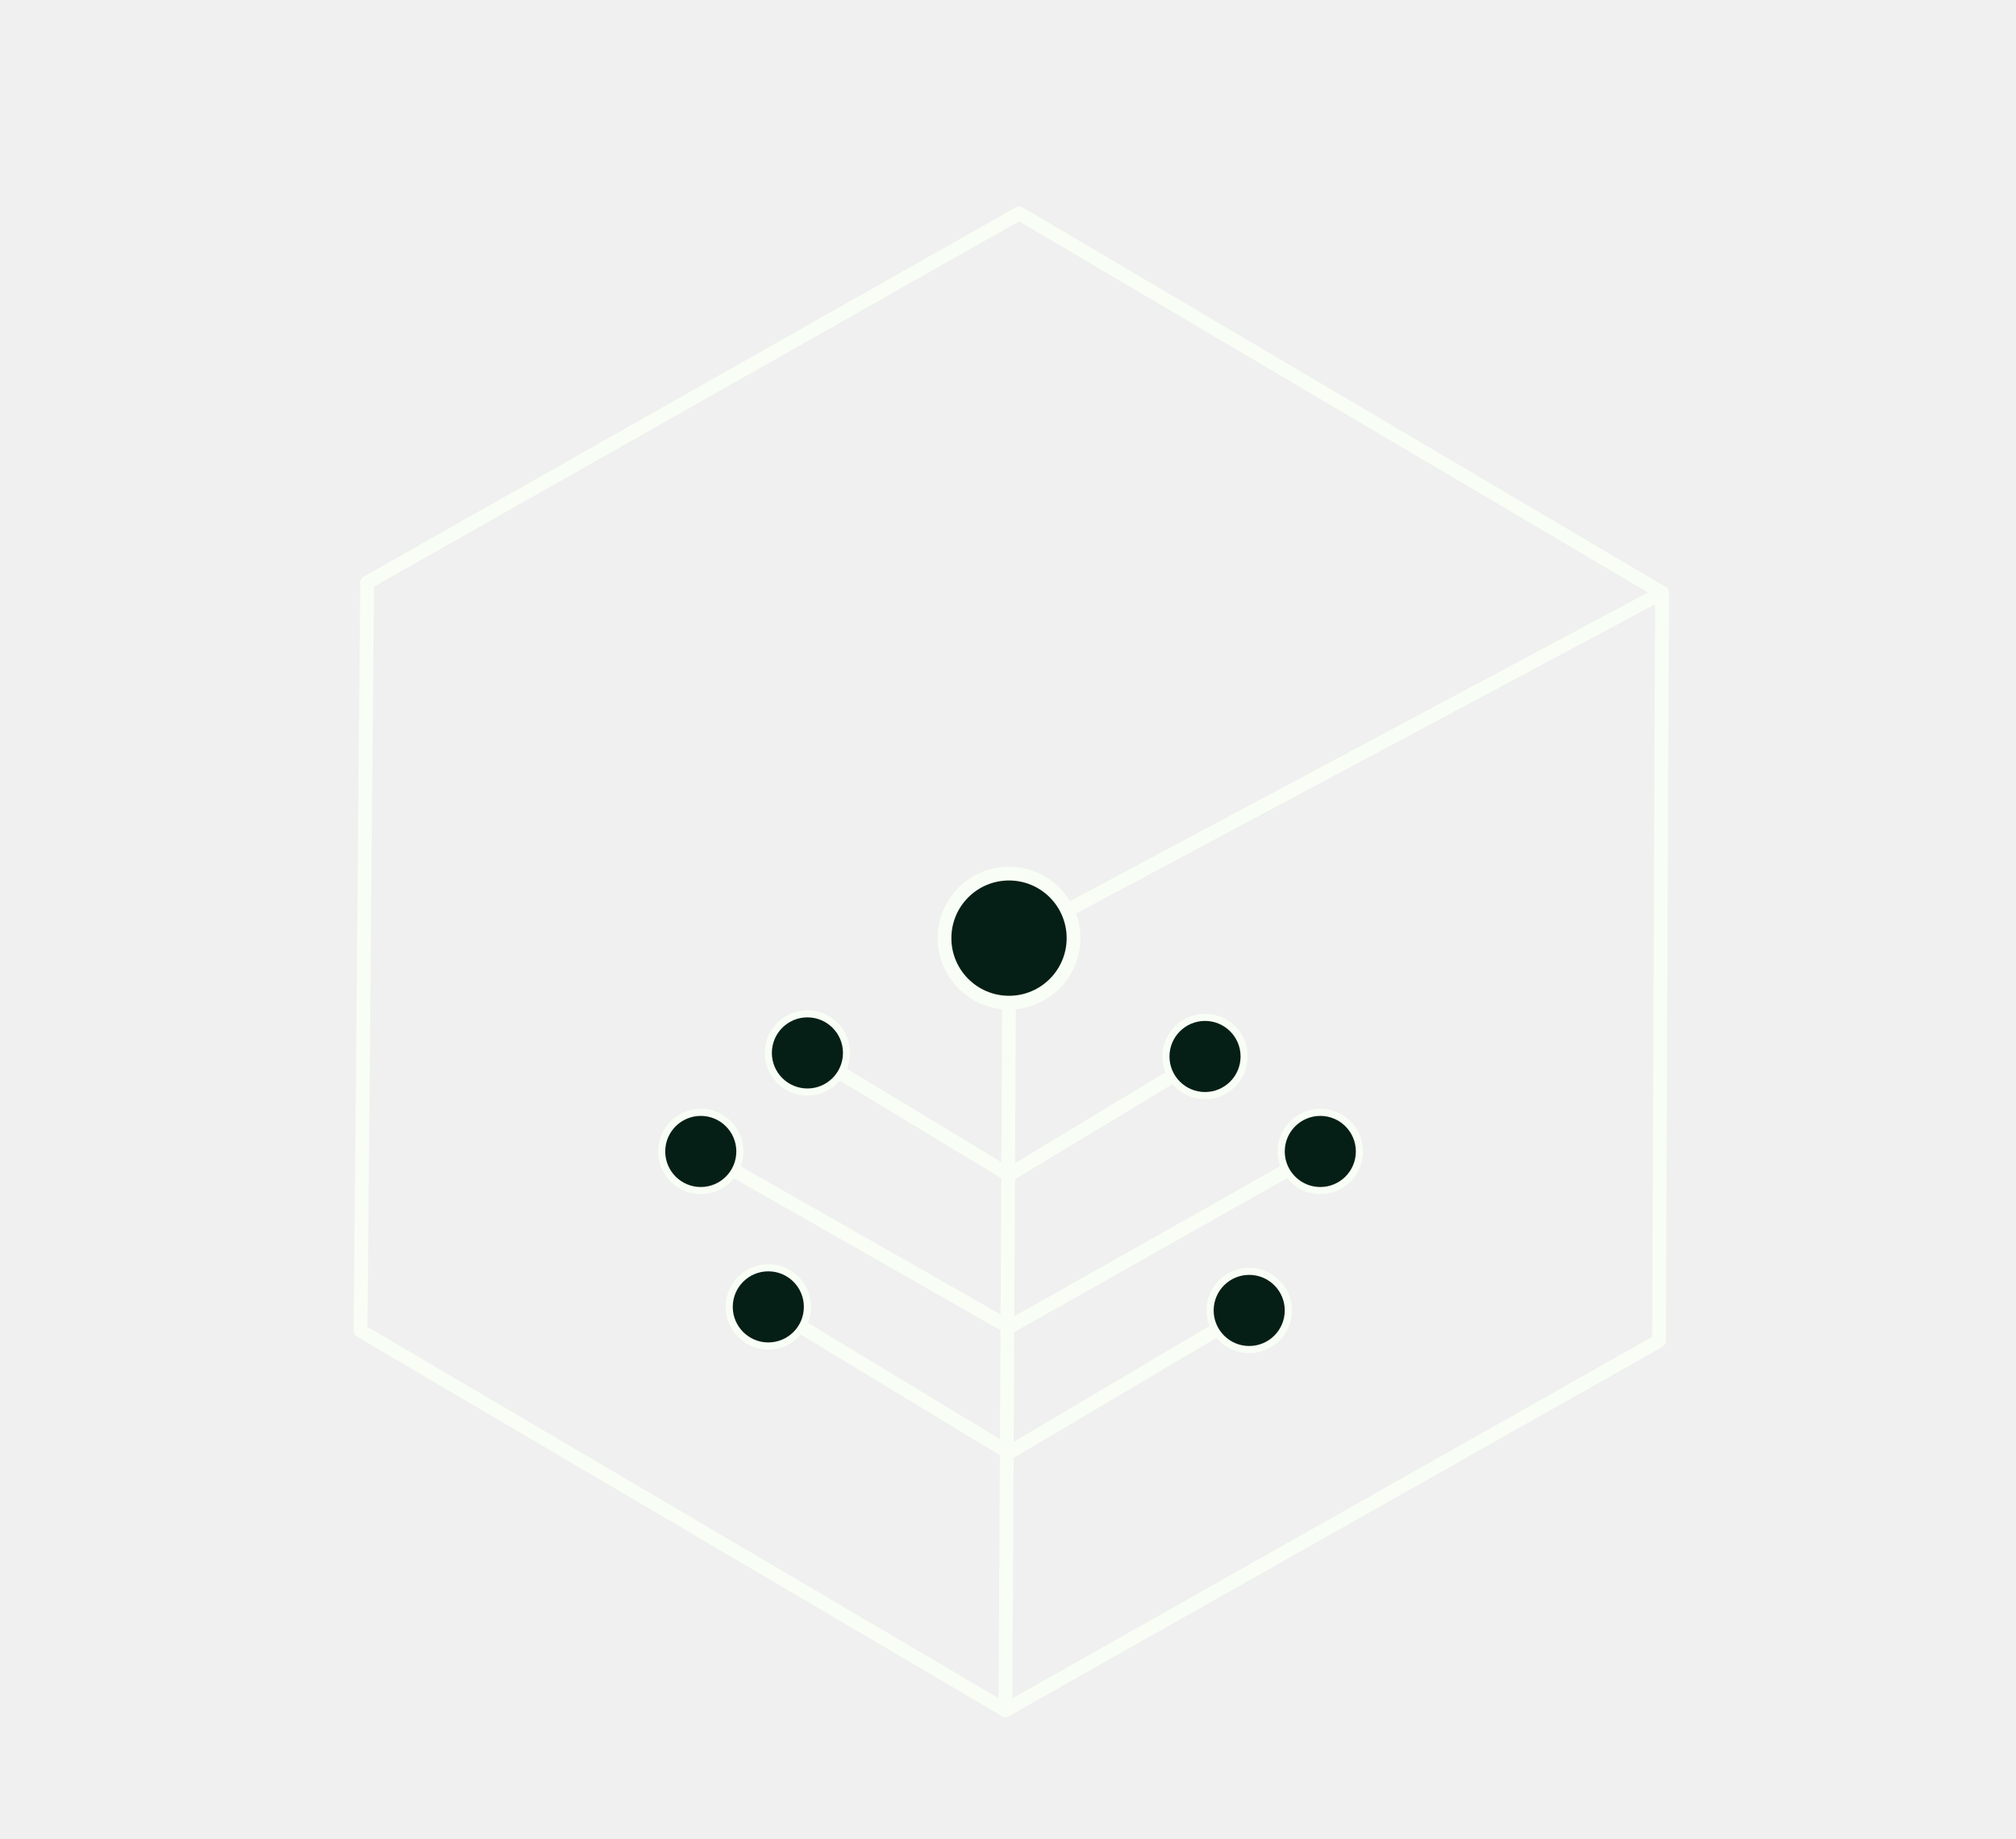
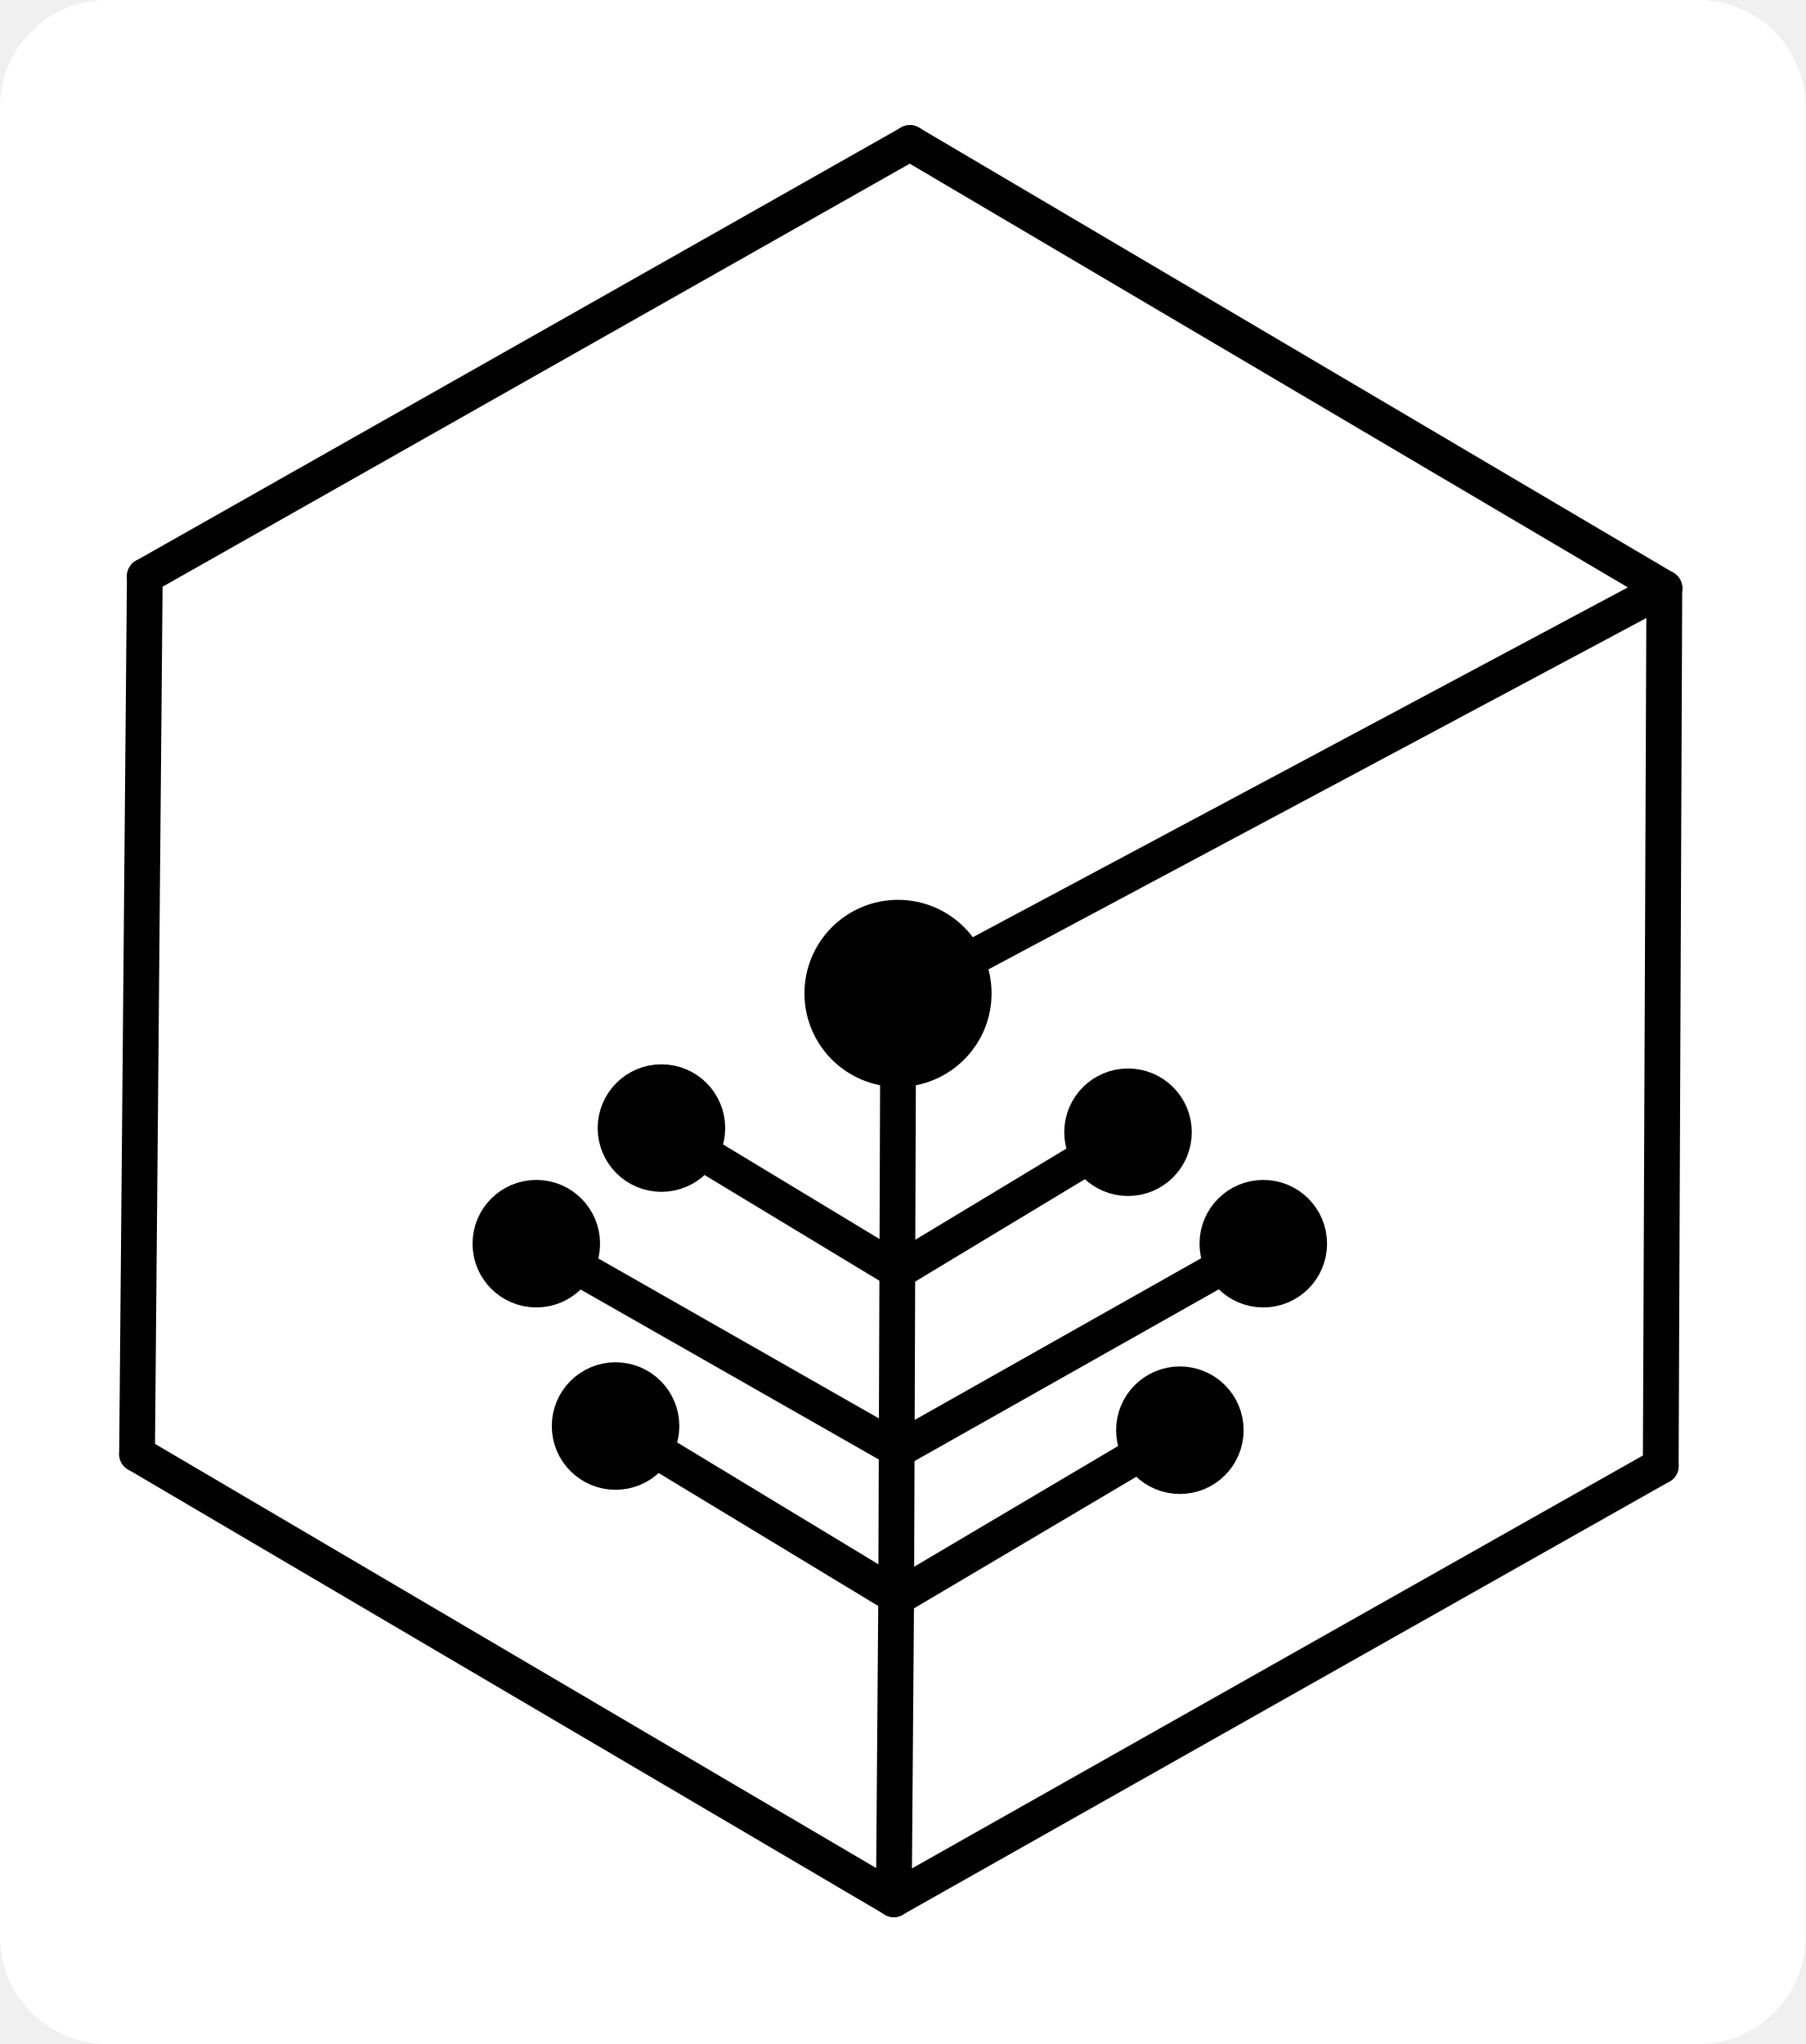
- <svg xmlns="http://www.w3.org/2000/svg" width="397" height="362" viewBox="0 0 397 362">
-   <g fill="none" stroke="#f8fef5" stroke-linecap="round" stroke-linejoin="round">
-     <path d="M72.3 114.7 200.7 42 327.3 116.7 326.7 264 198 336.7 71 262 Z" stroke-width="2.7" />
-     <path d="M211.2 178.7 327.3 116.7 M198.7 197.5 198 336.7 M159 207.3 198.7 231.3 237.3 208 M138 226.7 198.7 261.3 260 226.7 M151.3 257.3 198.7 286 246 258" stroke-width="2.7" />
-     <circle cx="198.7" cy="184.7" r="12.7" fill="#061f16" stroke-width="2.7" />
-     <g fill="#061f16" stroke-width="1.4">
-       <circle cx="159" cy="207.3" r="7.7" />
-       <circle cx="237.3" cy="208" r="7.7" />
-       <circle cx="138" cy="226.7" r="7.7" />
-       <circle cx="260" cy="226.7" r="7.7" />
-       <circle cx="151.3" cy="257.3" r="7.7" />
-       <circle cx="246" cy="258" r="7.7" />
+ <svg xmlns="http://www.w3.org/2000/svg" viewBox="48 18 303 343">
+   <rect x="48" y="18" width="303" height="343" rx="18" fill="white" />
+   <g fill="none" stroke="#000000" stroke-linecap="round" stroke-linejoin="round" id="g2">
+     <line id="arista-superior-izquierda" x1="72.3" y1="114.7" x2="200.7" y2="42" stroke-width="6" />
+     <line id="arista-superior-derecha" x1="200.7" y1="42" x2="327.3" y2="116.7" stroke-width="6" />
+     <line id="arista-vertical-derecha" x1="327.3" y1="116.7" x2="326.7" y2="264" stroke-width="6" />
+     <line id="arista-inferior-derecha" x1="326.7" y1="264" x2="198" y2="336.7" stroke-width="6" />
+     <line id="arista-inferior-izquierda" x1="198" y1="336.7" x2="71" y2="262" stroke-width="6" />
+     <line id="arista-vertical-izquierda" x1="71" y1="262" x2="72.3" y2="114.7" stroke-width="6" />
+     <line id="arista-diagonal-interior" x1="211.2" y1="178.7" x2="327.3" y2="116.7" stroke-width="6" />
+     <line id="eje-central-superior" x1="198.7" y1="197.5" x2="198.583" y2="231.3" stroke-width="6" />
+     <line id="eje-central-medio" x1="198.583" y1="231.3" x2="198.478" y2="261.3" stroke-width="6" />
+     <line id="eje-central-inferior" x1="198.478" y1="261.3" x2="198.392" y2="286" stroke-width="6" />
+     <line id="eje-central-base" x1="198.392" y1="286" x2="198" y2="336.7" stroke-width="6" />
+     <line id="rama-superior-izquierda" x1="159" y1="207.3" x2="198.7" y2="231.3" stroke-width="6" />
+     <line id="rama-superior-derecha" x1="198.7" y1="231.3" x2="237.3" y2="208" stroke-width="6" />
+     <line id="rama-media-izquierda" x1="138" y1="226.7" x2="198.7" y2="261.3" stroke-width="6" />
+     <line id="rama-media-derecha" x1="198.7" y1="261.3" x2="260" y2="226.7" stroke-width="6" />
+     <line id="rama-inferior-izquierda" x1="151.3" y1="257.3" x2="198.7" y2="286" stroke-width="6" />
+     <line id="rama-inferior-derecha" x1="198.7" y1="286" x2="246" y2="258" stroke-width="6" />
+     <circle cx="198.7" cy="184.7" r="12.7" fill="#000000" stroke-width="6" id="nodo-1" />
+     <g fill="#000000" stroke-width="6" id="g1">
+       <circle cx="159" cy="207.3" r="7.7" id="nodo-2" />
+       <circle cx="237.3" cy="208" r="7.7" id="nodo-3" />
+       <circle cx="138" cy="226.7" r="7.7" id="nodo-4" />
+       <circle cx="260" cy="226.7" r="7.7" id="nodo-5" />
+       <circle cx="151.3" cy="257.3" r="7.7" id="nodo-6" />
+       <circle cx="246" cy="258" r="7.7" id="nodo-7" />
    </g>
  </g>
</svg>
